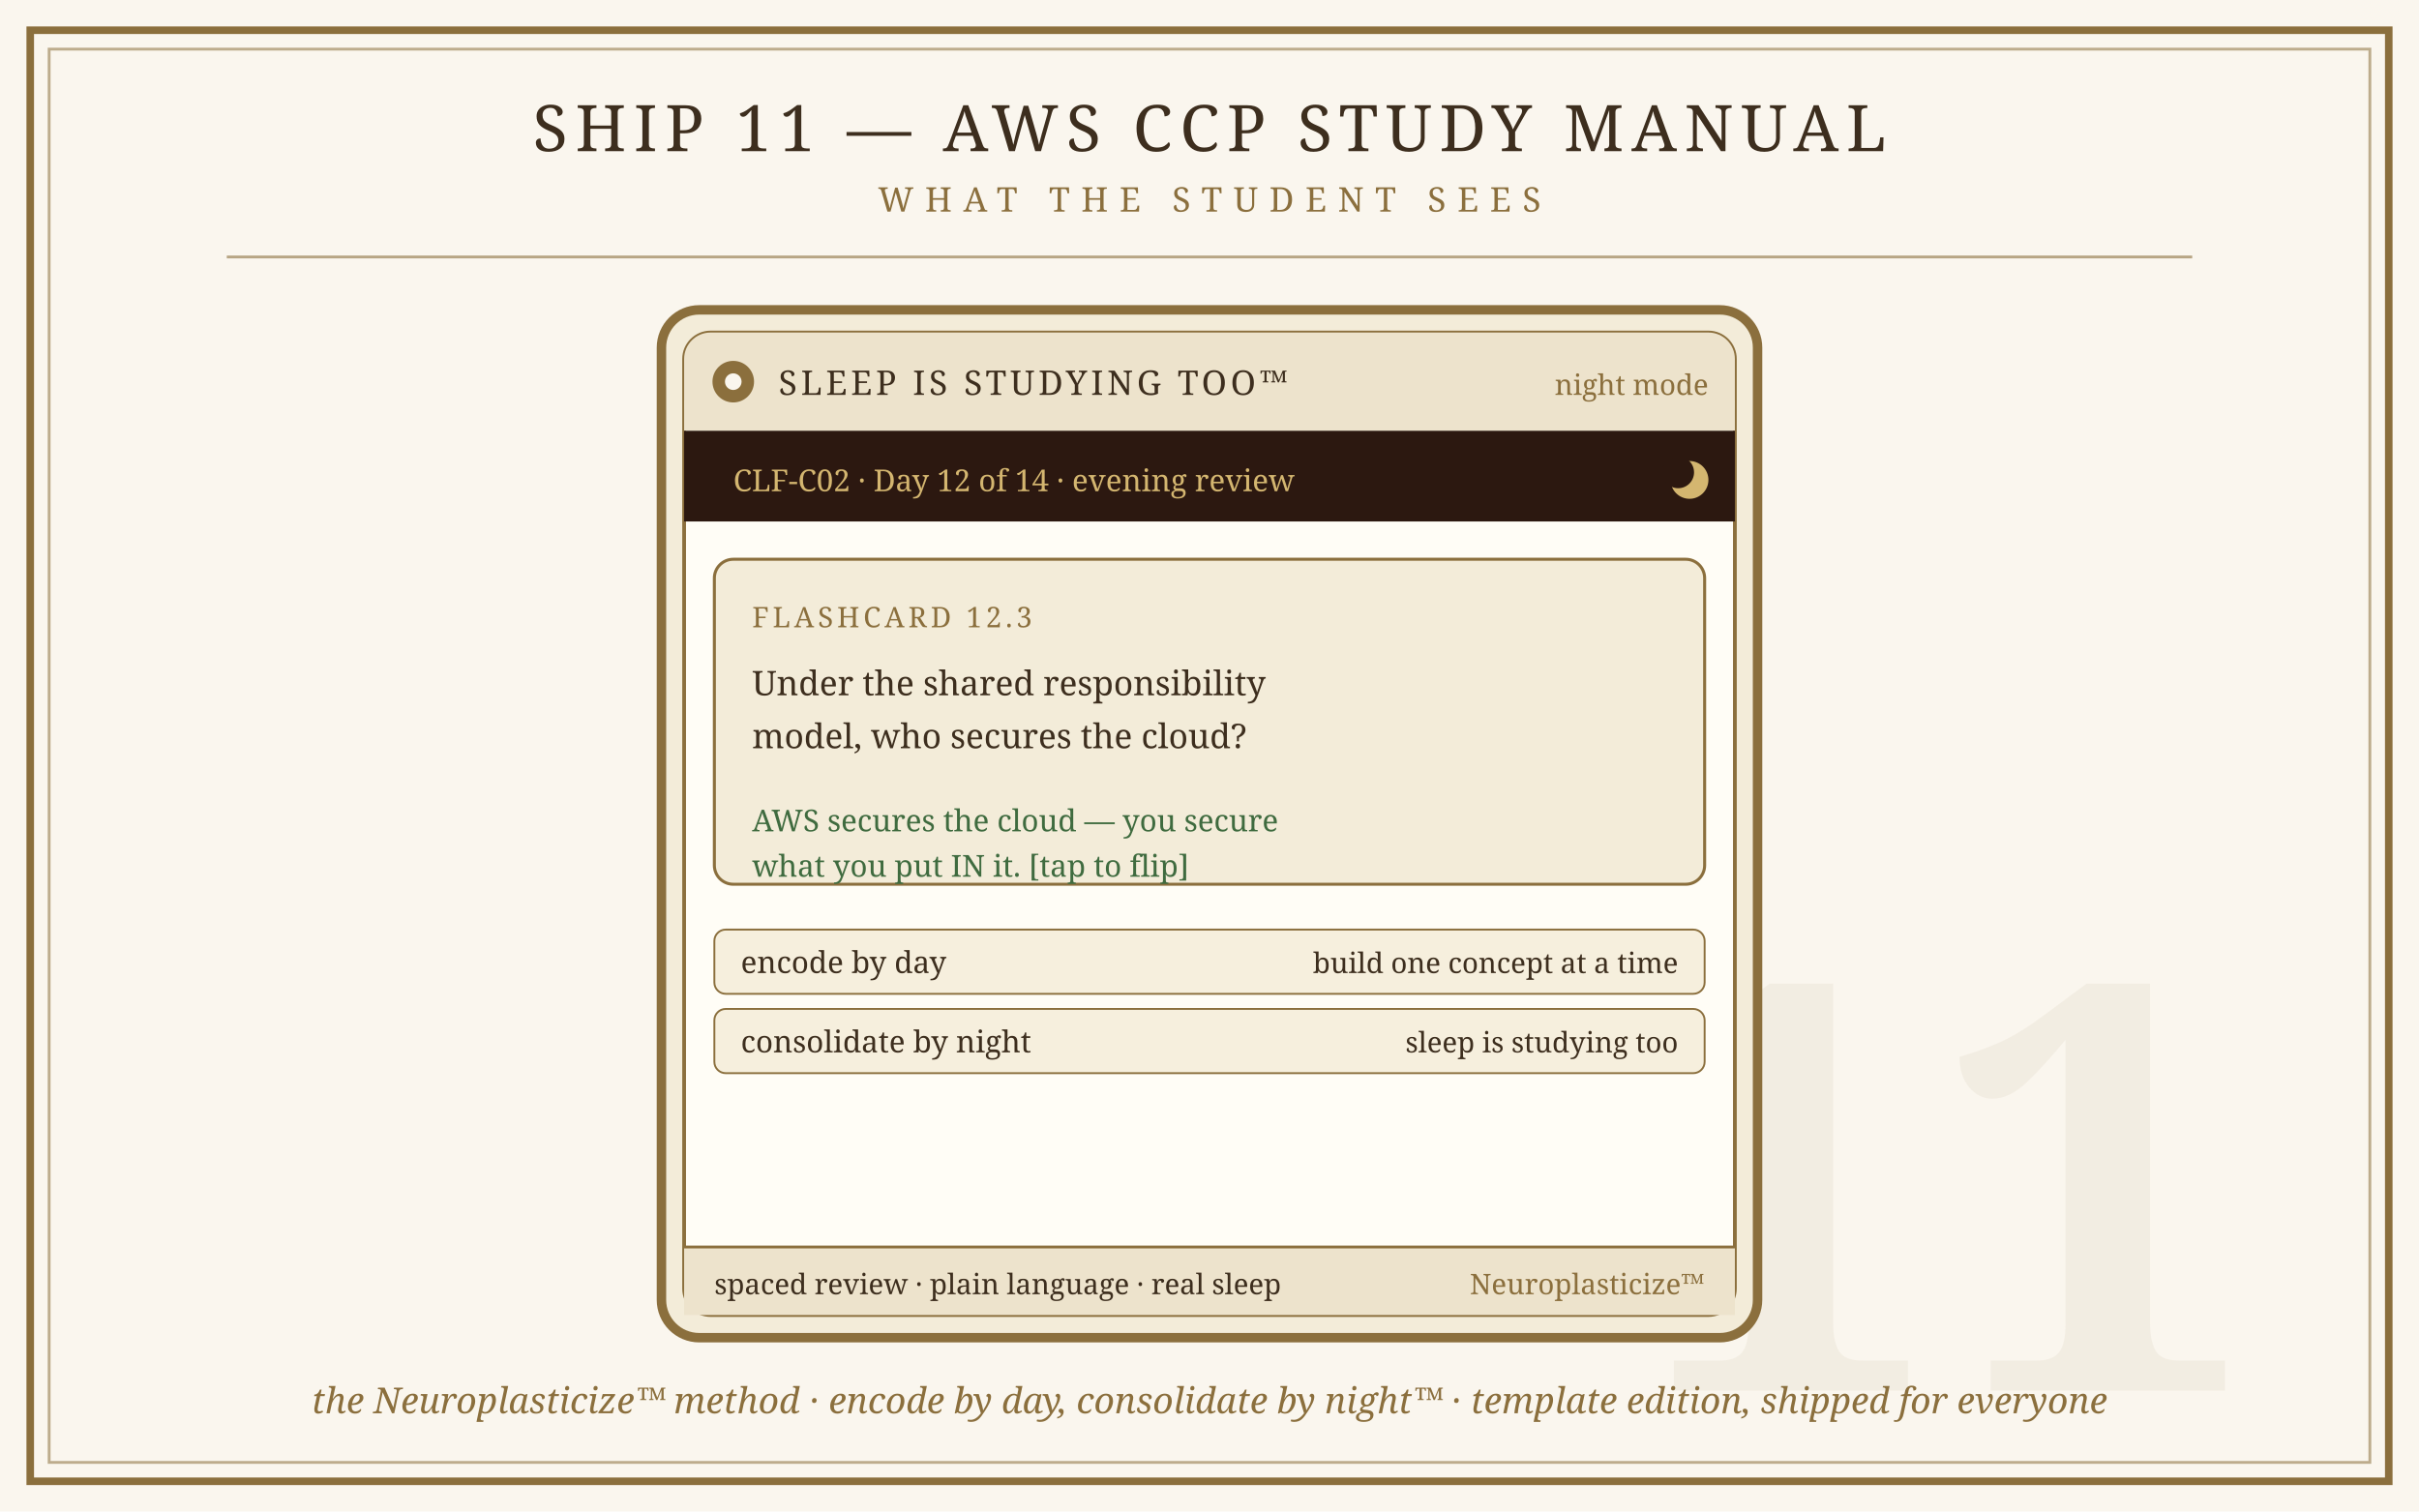
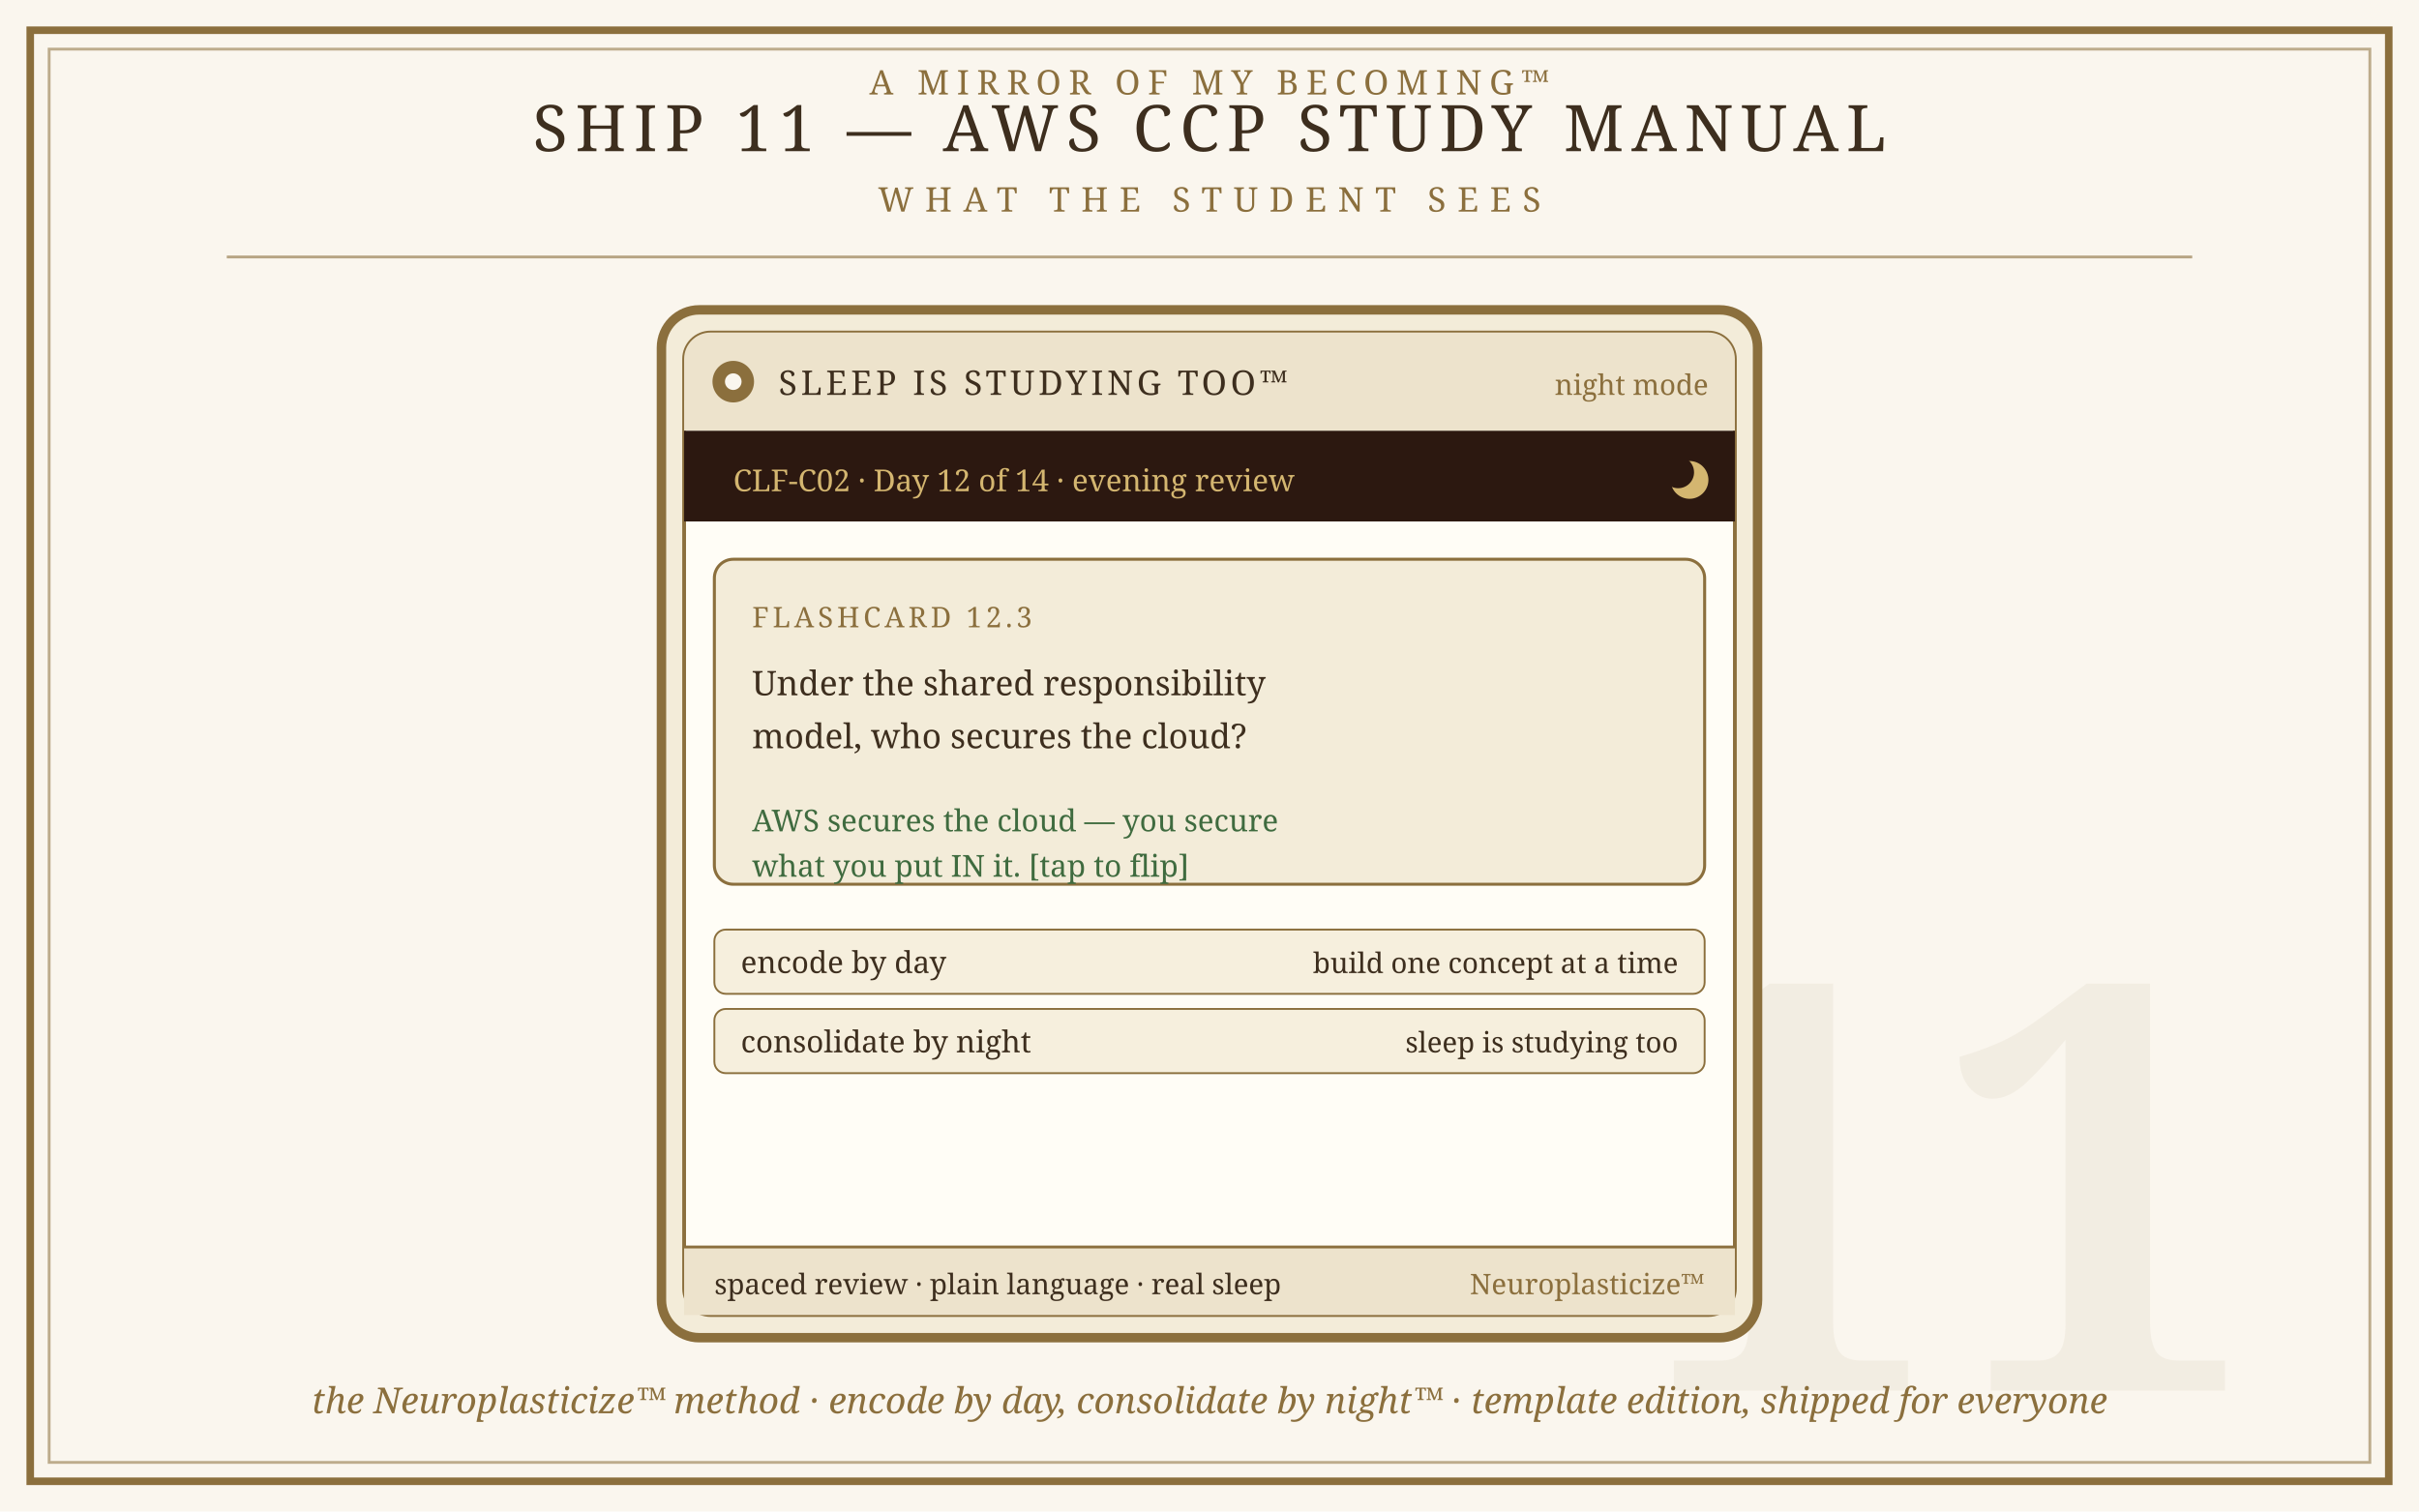
<svg xmlns="http://www.w3.org/2000/svg" viewBox="0 0 640 400" style="max-width:100%;height:auto;">
  <rect width="640" height="400" fill="#faf6ee" />
  <rect x="8" y="8" width="624" height="384" fill="none" stroke="#8b6f3d" stroke-width="2" />
  <rect x="13" y="13" width="614" height="374" fill="none" stroke="#8b6f3d" stroke-width="0.75" opacity="0.55" />
  <text x="596" y="368" text-anchor="end" font-family="Georgia, serif" font-size="150" font-weight="bold" fill="#8b6f3d" opacity="0.07">11</text>
+   <text x="320" y="25" text-anchor="middle" font-family="Georgia, serif" font-size="9" letter-spacing="2" fill="#8b6f3d">A MIRROR OF MY BECOMING™</text>
  <text x="320" y="40" text-anchor="middle" font-family="Georgia, serif" font-size="17" letter-spacing="2" fill="#3d2e1e">SHIP 11 — AWS CCP STUDY MANUAL</text>
  <text x="320" y="56" text-anchor="middle" font-family="Georgia, serif" font-size="9" letter-spacing="3" fill="#8b6f3d">WHAT THE STUDENT SEES</text>
  <text x="320" y="374" text-anchor="middle" font-family="Georgia, serif" font-size="9.5" font-style="italic" fill="#8b6f3d">the Neuroplasticize™ method · encode by day, consolidate by night™ · template edition, shipped for everyone</text>
  <line x1="60" y1="68" x2="580" y2="68" stroke="#8b6f3d" stroke-width="0.75" opacity="0.6" />
  <rect x="175" y="82" width="290" height="272" rx="10" fill="#f3ecd9" stroke="#8b6f3d" stroke-width="2.5" />
  <rect x="181" y="88" width="278" height="260" rx="7" fill="#fffdf6" stroke="#8b6f3d" stroke-width="1" />
  <rect x="181" y="88" width="278" height="26" rx="7" fill="#ede3cc" />
  <rect x="181" y="106" width="278" height="8" fill="#ede3cc" />
  <circle cx="194" cy="101" r="5.5" fill="#8b6f3d" />
  <circle cx="194" cy="101" r="2.2" fill="#faf6ee" />
  <text x="206" y="104.5" font-family="Georgia, serif" font-size="9" letter-spacing="1" fill="#3d2e1e">SLEEP IS STUDYING TOO™</text>
  <text x="452" y="104.5" text-anchor="end" font-family="Georgia, serif" font-size="7.5" fill="#8b6f3d">night mode</text>
  <rect x="181" y="114" width="278" height="24" fill="#2c1810" />
  <text x="194" y="130" font-family="Georgia, serif" font-size="8" fill="#d4b670">CLF-C02 · Day 12 of 14 · evening review</text>
  <rect x="189" y="148" width="262" height="86" rx="5" fill="#f3ecd9" stroke="#8b6f3d" stroke-width="0.8" />
  <text x="199" y="166" font-family="Georgia, serif" font-size="7.5" letter-spacing="1" fill="#8b6f3d">FLASHCARD 12.3</text>
  <text x="199" y="184" font-family="Georgia, serif" font-size="9" fill="#3d2e1e">Under the shared responsibility</text>
  <text x="199" y="198" font-family="Georgia, serif" font-size="9" fill="#3d2e1e">model, who secures the cloud?</text>
  <text x="199" y="220" font-family="Georgia, serif" font-size="8" fill="#3f6b3f">AWS secures the cloud — you secure</text>
  <text x="199" y="232" font-family="Georgia, serif" font-size="8" fill="#3f6b3f">what you put IN it. [tap to flip]</text>
  <rect x="189" y="246" width="262" height="17" rx="3" fill="#f6efdd" stroke="#8b6f3d" stroke-width="0.5" />
  <text x="196" y="257.5" font-family="Georgia, serif" font-size="8" fill="#3d2e1e">encode by day</text>
  <text x="444" y="257.5" text-anchor="end" font-family="Georgia, serif" font-size="7.5" fill="#3d2e1e">build one concept at a time</text>
  <rect x="189" y="267" width="262" height="17" rx="3" fill="#f6efdd" stroke="#8b6f3d" stroke-width="0.5" />
  <text x="196" y="278.5" font-family="Georgia, serif" font-size="8" fill="#3d2e1e">consolidate by night</text>
  <text x="444" y="278.5" text-anchor="end" font-family="Georgia, serif" font-size="7.5" fill="#3d2e1e">sleep is studying too</text>
  <circle cx="447" cy="127" r="5" fill="#d4b670" />
  <circle cx="444" cy="125" r="4.2" fill="#2c1810" />
  <rect x="181" y="330" width="278" height="18" fill="#ede3cc" />
  <line x1="181" y1="330" x2="459" y2="330" stroke="#8b6f3d" stroke-width="0.75" />
  <text x="189" y="342.5" font-family="Georgia, serif" font-size="7.5" fill="#3d2e1e">spaced review · plain language · real sleep</text>
  <text x="451" y="342.5" text-anchor="end" font-family="Georgia, serif" font-size="7.5" fill="#8b6f3d">Neuroplasticize™</text>
</svg>
